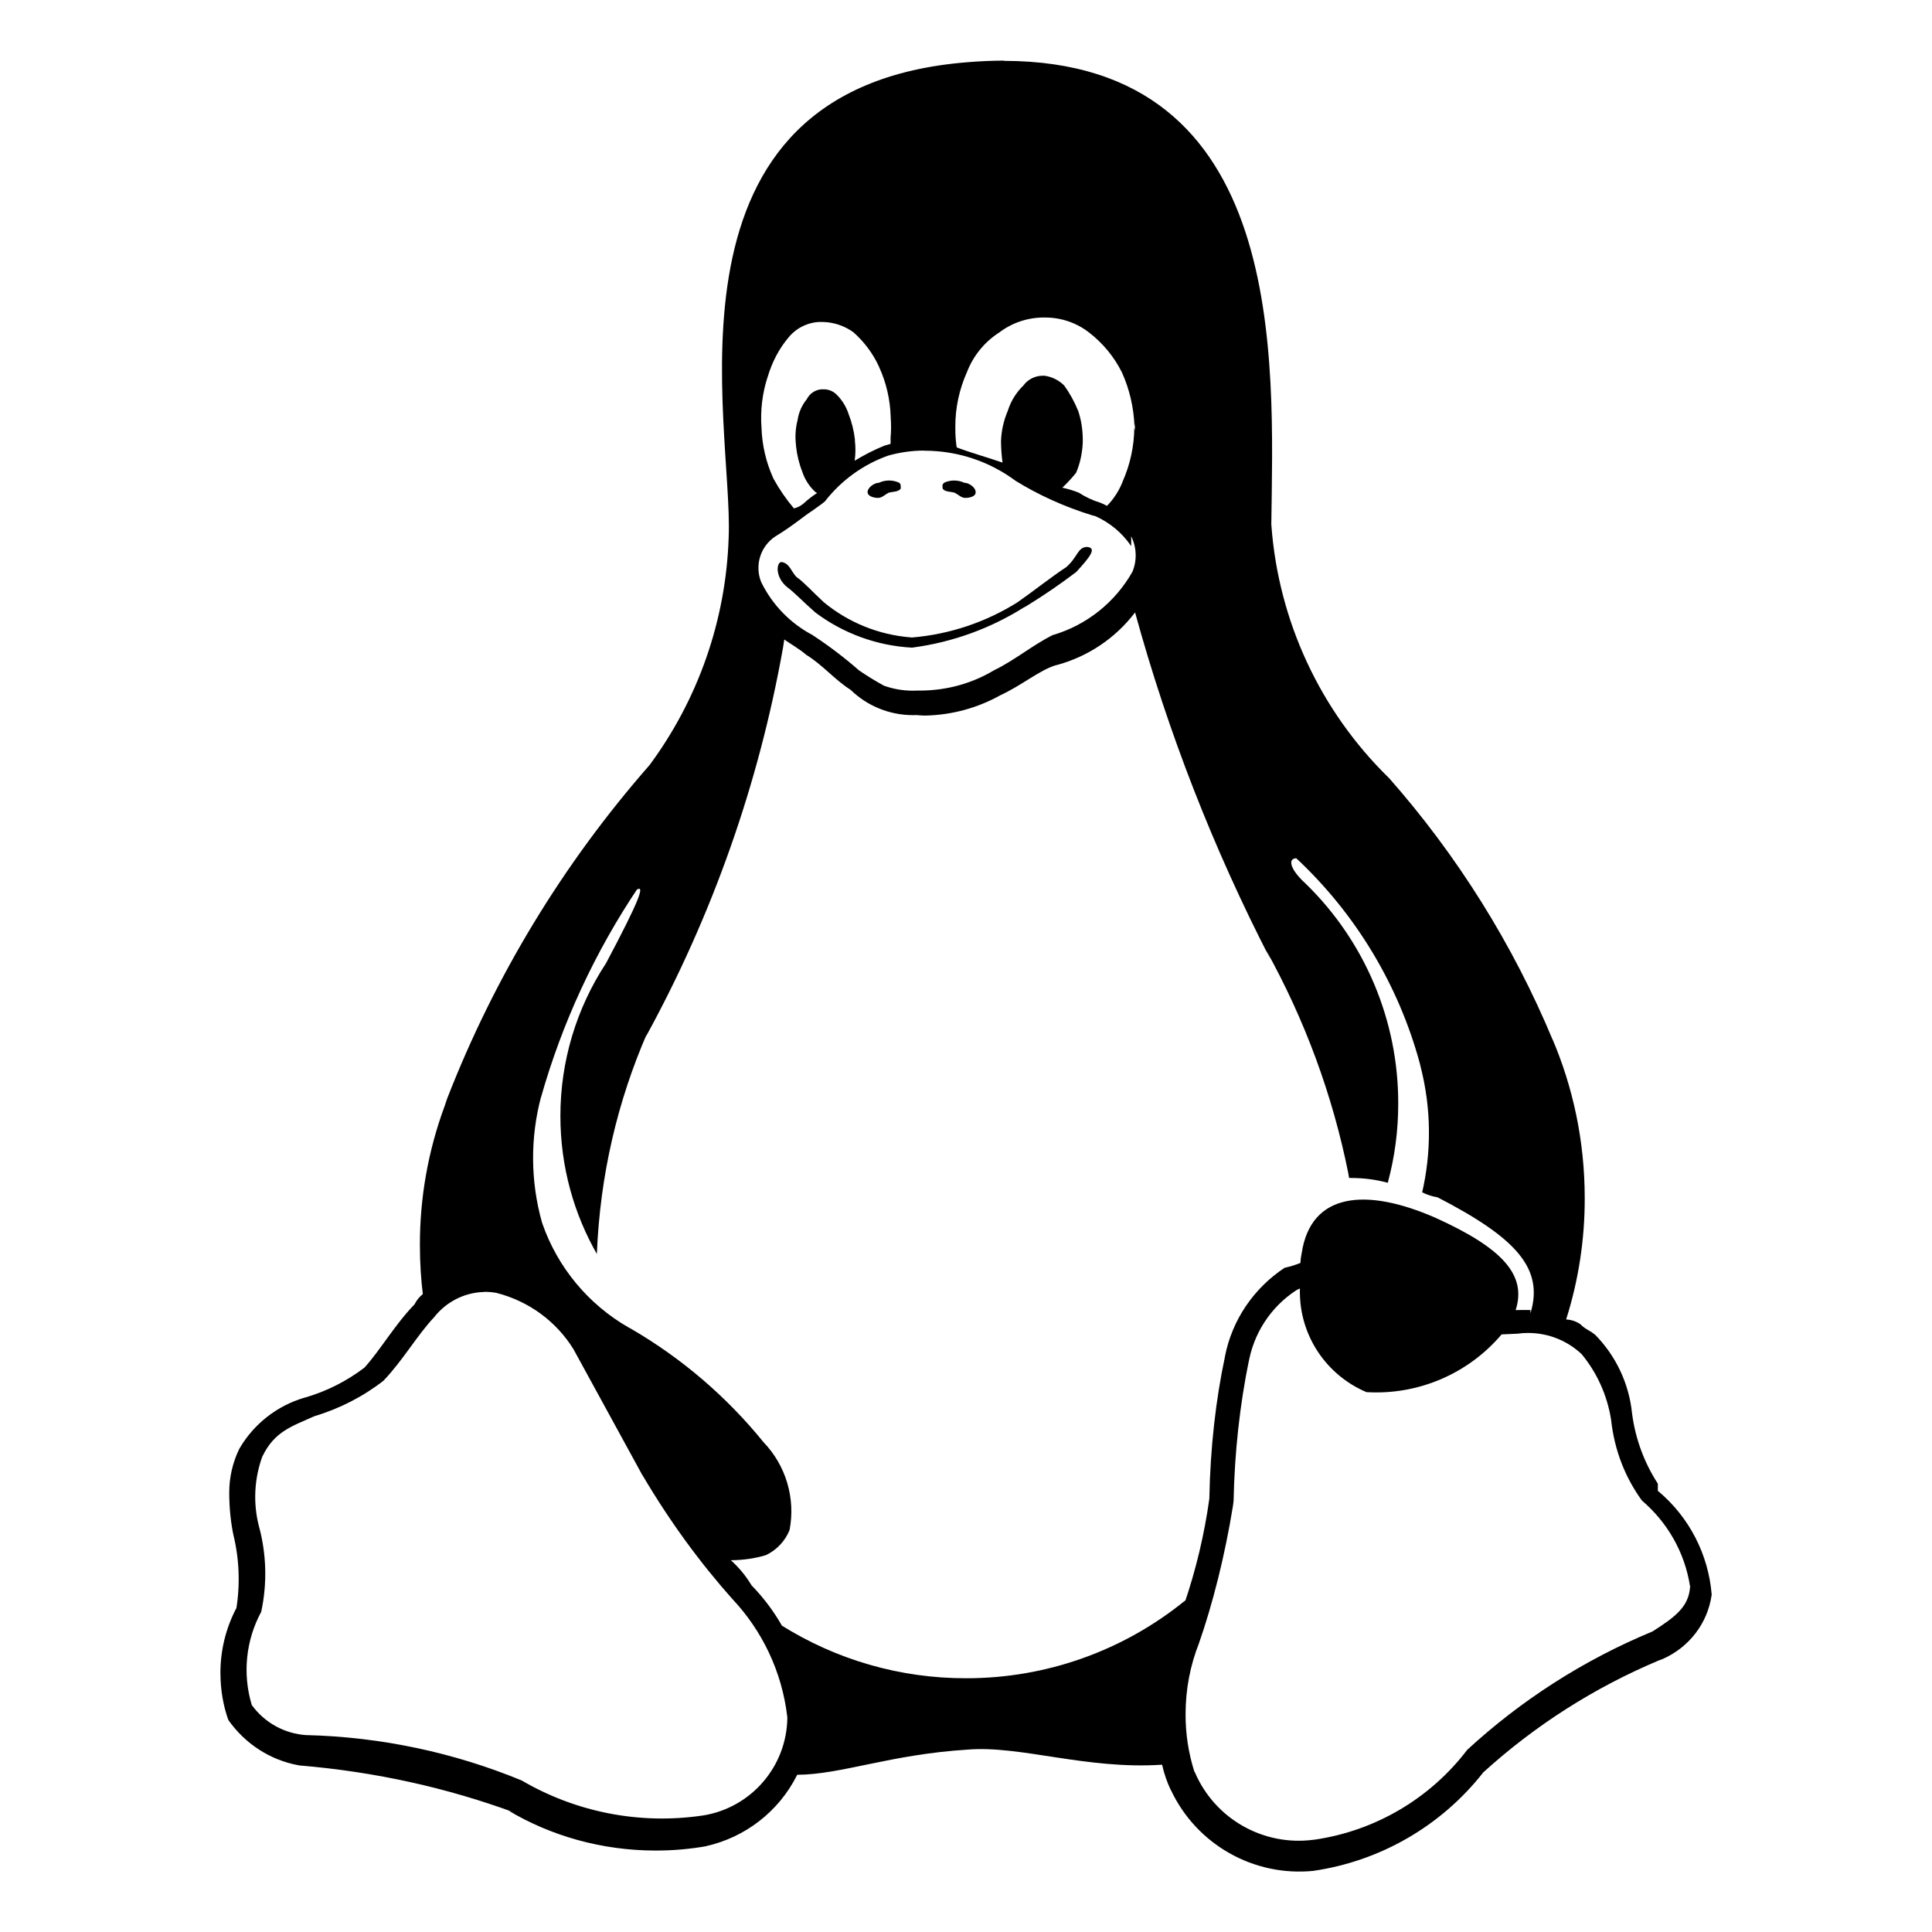
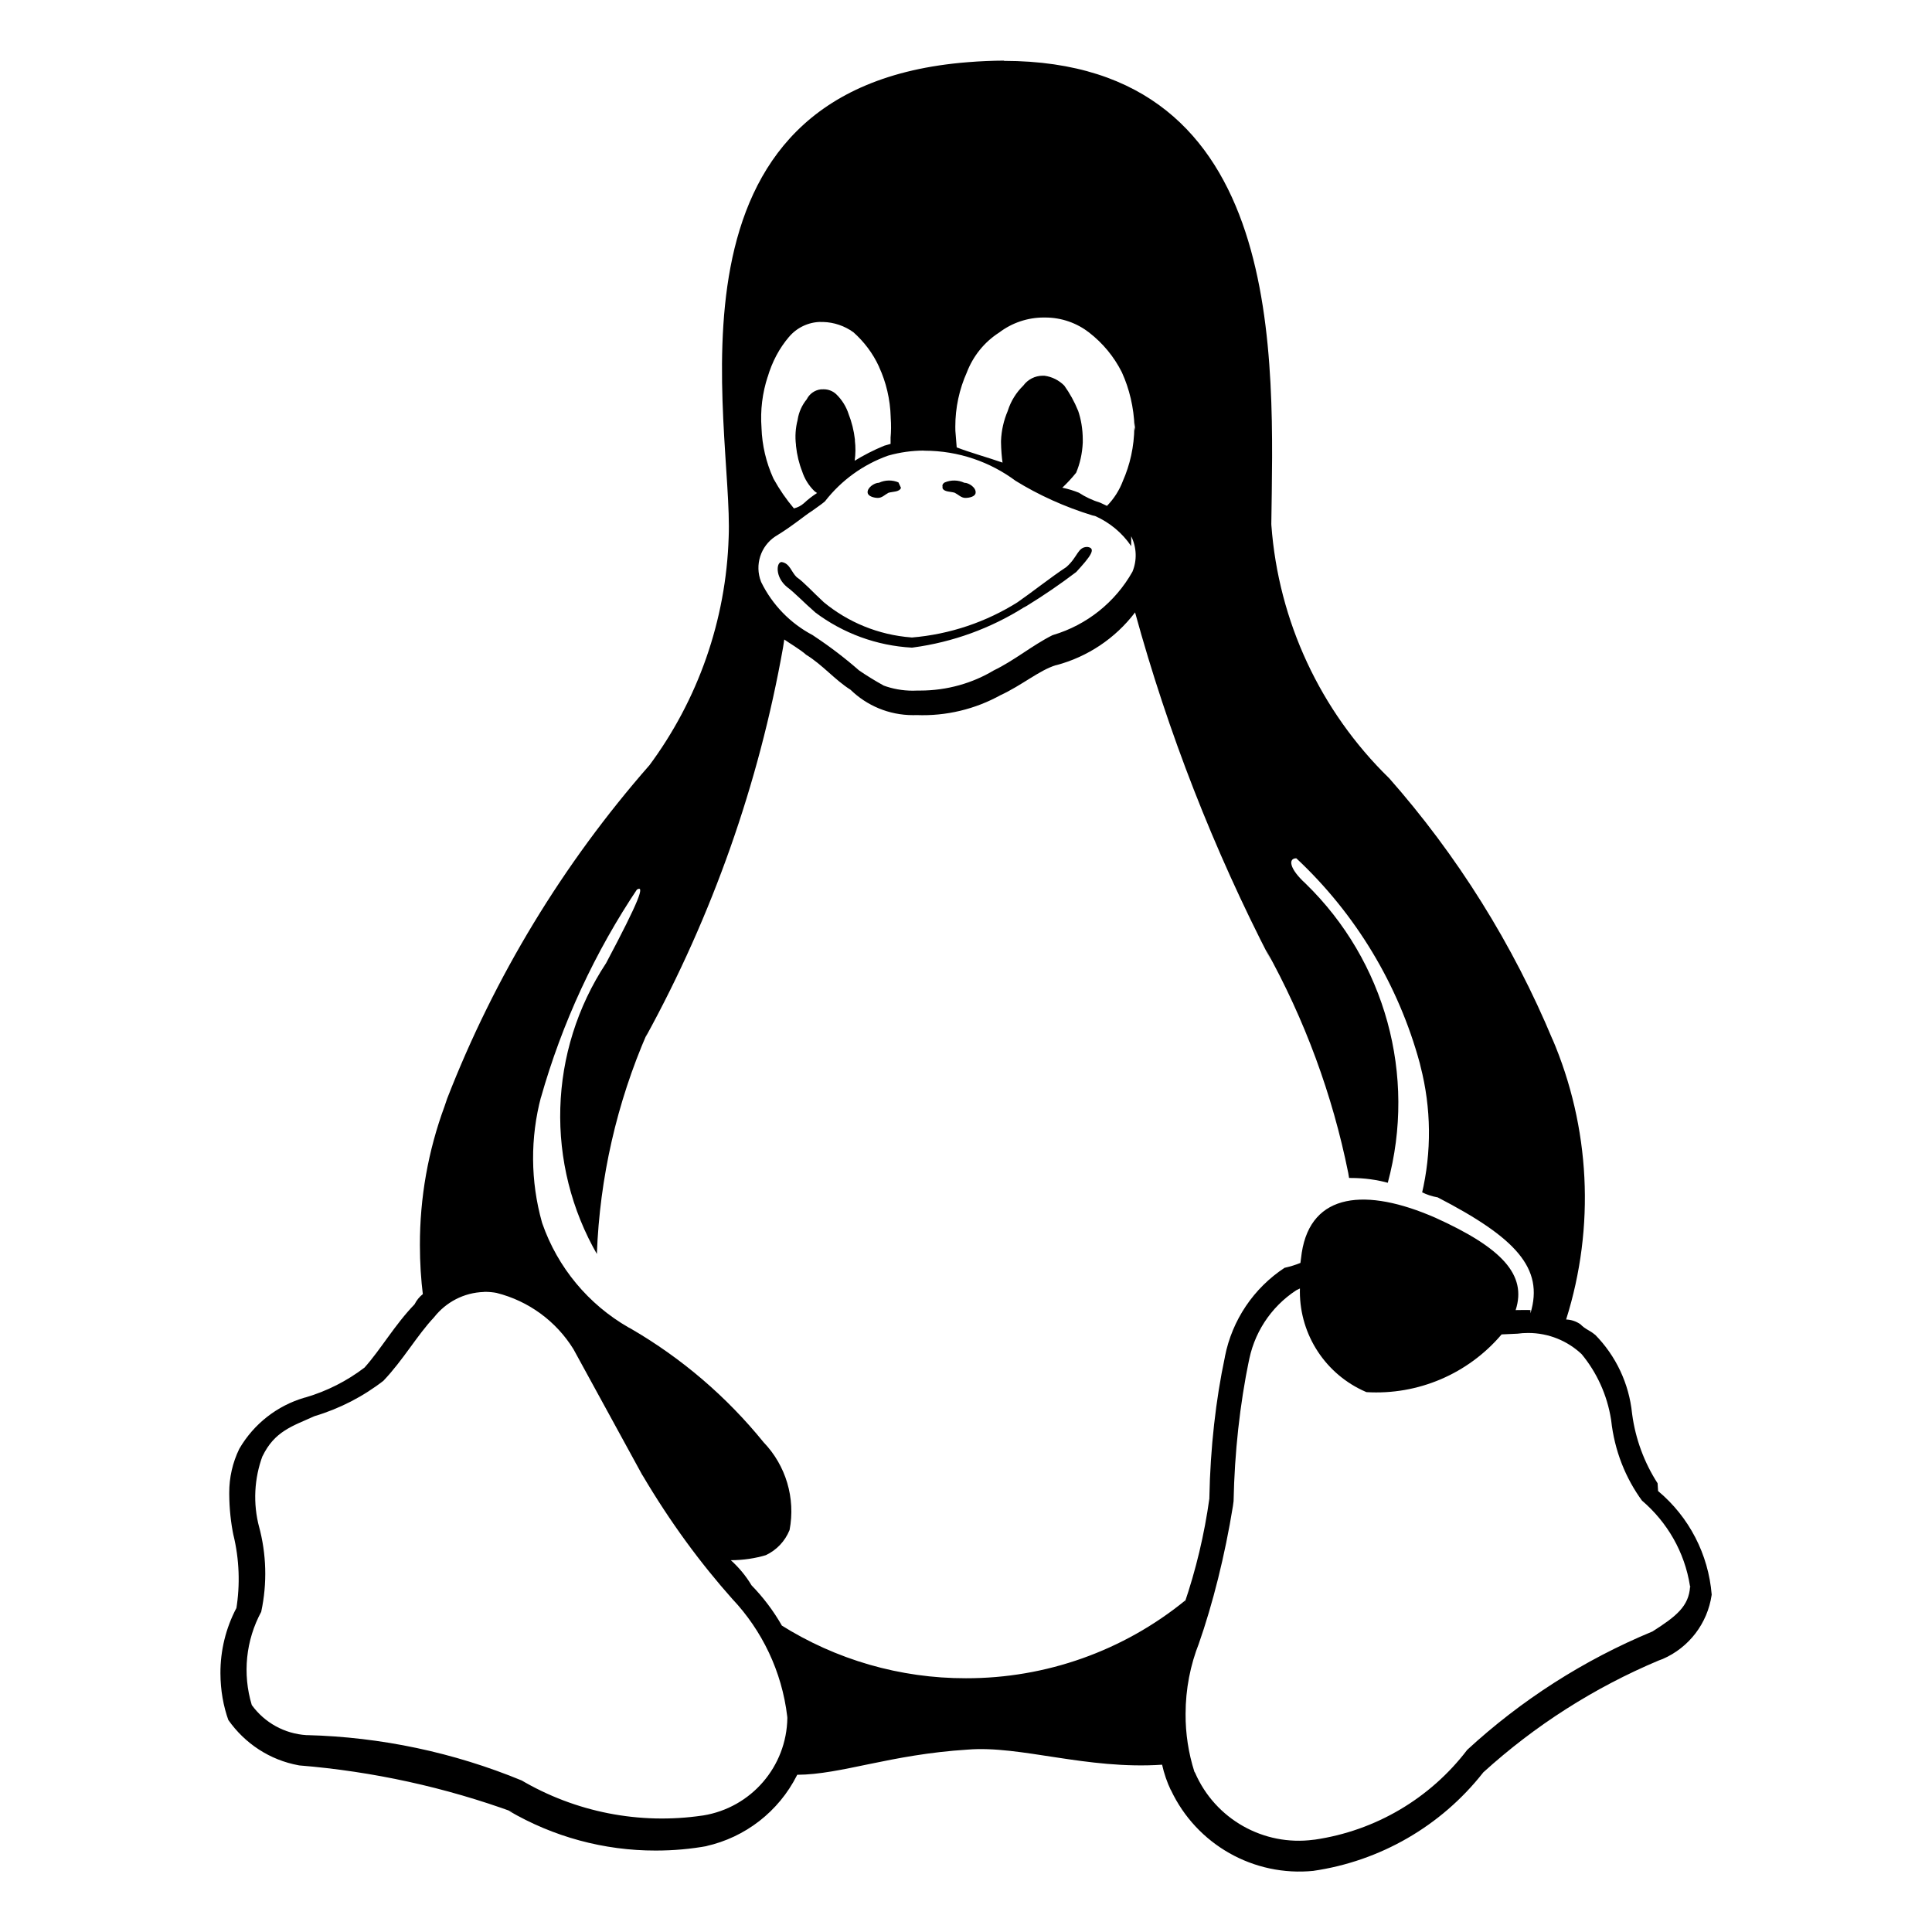
- <svg xmlns="http://www.w3.org/2000/svg" width="800" height="800" viewBox="0 0 32 32" fill="#000">
-   <path d="M14.923 8.08c-.025.072-.141.061-.207.082-.059.031-.107.085-.175.085-.062 0-.162-.025-.17-.085-.012-.082.11-.166.187-.166a.4.4 0 0 1 .326-.005l-.003-.001a.06.06 0 0 1 .038.055l-.001.008v.025h.004zm.688 0v-.027c-.008-.025.016-.052.036-.062a.4.4 0 0 1 .327.006l-.002-.001c.079 0 .2.084.187.169-.007.061-.106.082-.169.082-.069 0-.115-.054-.176-.085-.065-.023-.182-.01-.204-.081zm1.352 1.978a4.6 4.6 0 0 1-1.835.666l-.024.003a2.93 2.93 0 0 1-1.607-.588l.007.005c-.192-.167-.35-.335-.466-.419-.205-.167-.18-.416-.092-.416.136.02.161.167.249.25.12.082.269.25.45.416.397.328.899.541 1.45.583l.009.001a3.9 3.9 0 0 0 1.763-.592l-.016.01c.244-.169.556-.417.81-.584.195-.17.186-.334.349-.334.16.02.043.167-.184.415a10 10 0 0 1-.818.56l-.044.025zM8.017 21.397h.012q.104 0 .203.019l-.007-.001c.544.14.992.478 1.273.931l.005.009 1.137 2.079.004.004c.457.773.948 1.442 1.497 2.059l-.011-.013c.49.52.82 1.196.909 1.946l.002.016v.008a1.66 1.66 0 0 1-1.396 1.616l-.009.001a4.6 4.6 0 0 1-3.014-.592l.021.012a10 10 0 0 0-3.555-.752h-.015a1.21 1.21 0 0 1-.901-.496l-.002-.003a2.02 2.02 0 0 1 .159-1.548l-.005.011v-.005l.003-.004a3 3 0 0 0-.039-1.418l.005.021a1.96 1.96 0 0 1 .058-1.189l-.004.014c.2-.417.495-.5.862-.666a3.5 3.5 0 0 0 1.151-.593l-.008.006h.002v-.003c.32-.335.556-.751.835-1.047.195-.249.492-.41.827-.42h.002zm13.514-.061-.001.059c0 .743.449 1.381 1.091 1.658l.012.005a2.72 2.72 0 0 0 2.235-.952l.003-.004.264-.012q.081-.012.176-.012c.341 0 .652.132.883.348l-.001-.001.004.004c.249.301.422.673.487 1.082l.002.013c.055.505.238.96.517 1.34l-.005-.008c.416.356.705.85.793 1.411l.002.013.004-.009v.022l-.004-.015c-.019.327-.231.495-.622.744a10.4 10.4 0 0 0-3.077 1.968l.007-.006a3.88 3.88 0 0 1-2.523 1.486l-.021.002a1.87 1.87 0 0 1-1.963-1.11l-.005-.012-.006-.004a3.1 3.1 0 0 1-.146-.956c0-.416.079-.813.224-1.178l-.008.022c.234-.668.435-1.466.568-2.288l.011-.083q.025-1.216.258-2.35l-.014.083a1.8 1.8 0 0 1 .794-1.225l.007-.004.056-.027zM18.8 10.142a29.7 29.7 0 0 0 2.247 5.757l-.079-.167a12.8 12.8 0 0 1 1.363 3.695l.014.084h.031q.326 0 .627.084l-.017-.004a5 5 0 0 0 .173-1.316 5.07 5.07 0 0 0-1.533-3.639l-.001-.001c-.275-.25-.29-.419-.154-.419a7.25 7.25 0 0 1 2.045 3.394l.012.051a4.4 4.4 0 0 1 .021 2.117l.006-.03q.113.058.251.083l.006.001c1.29.667 1.766 1.172 1.537 1.921v-.054c-.075-.004-.15 0-.225 0h-.02c.189-.584-.227-1.031-1.331-1.53-1.143-.5-2.057-.42-2.212.581a1 1 0 0 0-.022.165v.003c-.073.03-.16.058-.25.078l-.011.002c-.508.336-.87.859-.989 1.469l-.002.014c-.148.695-.241 1.5-.256 2.323v.016a9.4 9.4 0 0 1-.418 1.753l.02-.066a5.73 5.73 0 0 1-3.634 1.29 5.73 5.73 0 0 1-3.073-.887l.024.014a3.3 3.3 0 0 0-.503-.667l.001.001a1.8 1.8 0 0 0-.342-.415l-.002-.001q.311-.001.596-.088l-.015.004a.78.78 0 0 0 .391-.412l.002-.005a1.65 1.65 0 0 0-.432-1.454l.001.001a8 8 0 0 0-2.196-1.88l-.038-.02a3.2 3.2 0 0 1-1.43-1.722l-.007-.022a3.95 3.95 0 0 1-.013-2.083l-.006.027a12.2 12.2 0 0 1 1.62-3.496l-.028.043c.134-.081.046.169-.51 1.217a4.6 4.6 0 0 0-.757 2.533c0 .84.224 1.627.616 2.306l-.012-.022c.052-1.309.345-2.537.834-3.659l-.025.065a21.1 21.1 0 0 0 2.275-6.452l.02-.131c.06.045.271.169.361.252.272.166.475.416.737.581.267.26.633.42 1.035.42l.063-.001h-.003q.073.007.137.008a2.66 2.66 0 0 0 1.259-.342l-.013.007c.362-.167.65-.417.925-.5h.006a2.42 2.42 0 0 0 1.3-.869zm-3.499-2.677h.009c.569 0 1.094.187 1.517.503l-.007-.005c.378.234.814.433 1.275.574l.04.01h.004c.246.11.449.281.594.494l.003.005v-.164a.71.71 0 0 1 .019.592l.002-.005a2.24 2.24 0 0 1-1.313 1.048l-.016.004v.002c-.335.169-.626.416-.968.581-.35.21-.771.334-1.222.334h-.045.002l-.074.002c-.174 0-.342-.031-.496-.089l.01.003a5 5 0 0 1-.417-.257l.014.01a7 7 0 0 0-.739-.565l-.026-.016v-.006h-.006a1.97 1.97 0 0 1-.852-.876l-.005-.012a.626.626 0 0 1 .239-.748l.002-.001c.28-.169.475-.339.604-.42.13-.092.179-.127.22-.164h.002v-.004a2.3 2.3 0 0 1 1.032-.746l.016-.005a2.2 2.2 0 0 1 .581-.081h.001zm-1.712-2.132h.045a.9.9 0 0 1 .501.17l-.002-.002c.179.159.325.352.425.57l.004.011c.113.245.183.53.191.83v.008a2 2 0 0 1-.003.34l.001-.008v.1c-.037.009-.07.022-.104.03a3.4 3.4 0 0 0-.505.258l.014-.008a1.3 1.3 0 0 0 .003-.34l.001.006v-.019a1.7 1.7 0 0 0-.107-.428l.004.011a.8.8 0 0 0-.207-.333.3.3 0 0 0-.209-.081l-.021.001h.001-.026a.3.3 0 0 0-.232.163l-.001.002a.7.7 0 0 0-.15.334v.004a1.1 1.1 0 0 0-.028.418v-.005.019q.025.23.104.428l-.004-.011a.8.8 0 0 0 .207.335.2.2 0 0 0 .042.03h.001a1.5 1.5 0 0 0-.221.171l.001-.001q-.069.061-.161.084l-.003.001a3 3 0 0 1-.335-.486l-.008-.016a2.2 2.2 0 0 1-.194-.83v-.004a2.2 2.2 0 0 1 .104-.851l-.004.016q.113-.386.356-.671l-.002.003a.7.7 0 0 1 .522-.25h.001zm3.702-.074h.02c.275 0 .527.093.729.249l-.003-.002c.229.177.413.4.542.655l.005.011c.121.266.196.575.207.901v.004c0-.025.007-.05.007-.075v.131l-.005-.026-.005-.03c-.003.32-.071.622-.193.897l.006-.014a1.2 1.2 0 0 1-.266.419 1 1 0 0 0-.104-.05l-.006-.002a1.4 1.4 0 0 1-.36-.169l.005.003a1.6 1.6 0 0 0-.264-.081l-.011-.002q.121-.114.225-.243l.004-.005c.063-.148.102-.319.11-.499v-.053q-.001-.256-.08-.485l.003.011a2 2 0 0 0-.232-.421l.004.005a.57.57 0 0 0-.331-.165h-.027a.4.4 0 0 0-.322.164l-.001.001a1 1 0 0 0-.254.41l-.002.007a1.4 1.4 0 0 0-.112.496v.027q.003.18.027.349l-.002-.015c-.241-.084-.547-.169-.759-.252a2 2 0 0 1-.022-.247v-.028l-.001-.066a2.2 2.2 0 0 1 .194-.908l-.006.014c.106-.279.293-.508.532-.663l.005-.003a1.22 1.22 0 0 1 .742-.25zm-.661-4.255q-.291.001-.6.026c-5.281.416-3.88 6.007-3.961 7.87a6.7 6.7 0 0 1-1.325 3.792l.013-.018a18.6 18.6 0 0 0-3.351 5.523l-.043.127a6.6 6.6 0 0 0-.408 2.302q0 .428.052.841l-.003-.033a.5.5 0 0 0-.136.166l-.001.003c-.325.335-.562.75-.829 1.048a3 3 0 0 1-.975.494l-.021.005a1.85 1.85 0 0 0-1.075.841L3.962 24a1.65 1.65 0 0 0-.165.725v.029-.001q.003.357.073.693l-.004-.023a3.1 3.1 0 0 1 .047 1.23l.002-.018a2.3 2.3 0 0 0-.264 1.08q.002.419.137.791l-.005-.016c.273.388.686.662 1.164.749l.011.002c1.274.107 2.451.373 3.561.78l-.094-.03c.698.415 1.539.66 2.436.66q.442 0 .862-.077l-.029.004a2.23 2.23 0 0 0 1.504-1.169l.006-.013c.734-.004 1.537-.336 2.824-.417.873-.072 1.967.334 3.22.25a2 2 0 0 0 .148.429l-.006-.013.004.004a2.35 2.35 0 0 0 2.364 1.338l-.01.001a4.38 4.38 0 0 0 2.813-1.623l.007-.009a10.2 10.2 0 0 1 2.905-1.853l.067-.025c.432-.191.742-.585.81-1.059l.001-.007a2.5 2.5 0 0 0-.888-1.716l-.004-.003v-.121l-.004-.004a2.8 2.8 0 0 1-.421-1.142l-.002-.015a2.17 2.17 0 0 0-.615-1.307h-.004c-.074-.067-.154-.084-.235-.169a.44.44 0 0 0-.237-.08h-.001a6.6 6.6 0 0 0 .308-2.013c0-.94-.193-1.835-.541-2.647l.017.044a15.7 15.7 0 0 0-2.732-4.369l.014.017A6.52 6.52 0 0 1 21.058 8.7l-.001-.021c.033-2.689.295-7.664-4.429-7.671z" />
+ <svg xmlns="http://www.w3.org/2000/svg" width="800" height="800" fill="#000" viewBox="0 0 32 32">
+   <path d="M14.923 8.08c-.025.072-.141.061-.207.082-.059.031-.107.085-.175.085-.062 0-.162-.025-.17-.085-.012-.082.11-.166.187-.166a.4.4 0 0 1 .326-.005l-.003-.001.041.088ZM15.611 8.08v-.027c-.008-.025.016-.052.036-.062a.4.4 0 0 1 .327.006l-.002-.001c.079 0 .2.084.187.169-.007.061-.106.082-.169.082-.069 0-.115-.054-.176-.085-.065-.023-.182-.01-.204-.081ZM16.963 10.058a4.6 4.6 0 0 1-1.835.666l-.024.003a2.93 2.93 0 0 1-1.607-.588l.007.005c-.192-.167-.35-.335-.466-.419-.205-.167-.18-.416-.092-.416.136.02.161.167.249.25.12.082.269.25.45.416.397.328.899.541 1.45.583l.009.001a3.9 3.9 0 0 0 1.763-.592l-.016.01c.244-.169.556-.417.81-.584.195-.17.186-.334.349-.334.16.02.043.167-.184.415a10 10 0 0 1-.818.56l-.044.025ZM8.017 21.397h.012q.104 0 .203.019l-.007-.001a2.1 2.1 0 0 1 1.273.931l1.142 2.088.004.004c.457.773.948 1.442 1.497 2.059l-.011-.013c.49.52.82 1.196.909 1.946l.002.024a1.66 1.66 0 0 1-1.396 1.616l-.009.001a4.6 4.6 0 0 1-3.014-.592l.021.012a10 10 0 0 0-3.555-.752h-.015a1.21 1.21 0 0 1-.901-.496l-.002-.003a2.02 2.02 0 0 1 .159-1.548l-.005.011.003-.009a3 3 0 0 0-.039-1.418l.005.021a1.96 1.96 0 0 1 .058-1.189l-.004.014c.2-.417.495-.5.862-.666a3.5 3.5 0 0 0 1.151-.593l-.008.006.002-.003c.32-.335.556-.751.835-1.047.195-.249.492-.41.827-.42h.002Zm13.514-.061-.001.059a1.81 1.81 0 0 0 1.091 1.658l.012.005a2.72 2.72 0 0 0 2.235-.952l.003-.004.264-.012q.081-.012.176-.012c.341 0 .652.132.883.348l-.001-.001.004.004c.249.301.422.673.487 1.082l.002.013c.055.505.238.96.517 1.34l-.005-.008c.416.356.705.85.793 1.411l.002.013.004-.009v.022l-.004-.015c-.019.327-.231.495-.622.744a10.4 10.4 0 0 0-3.077 1.968l.007-.006a3.88 3.88 0 0 1-2.523 1.486l-.021.002a1.87 1.87 0 0 1-1.963-1.11l-.011-.016a3.1 3.1 0 0 1-.146-.956c0-.416.079-.813.224-1.178l-.008.022c.234-.668.435-1.466.568-2.288l.011-.083q.025-1.216.258-2.35l-.014.083a1.8 1.8 0 0 1 .794-1.225l.063-.031ZM18.8 10.142a29.7 29.7 0 0 0 2.247 5.757l-.079-.167a12.8 12.8 0 0 1 1.363 3.695l.014.084h.031q.326 0 .627.084l-.017-.004a5.07 5.07 0 0 0-1.36-4.955l-.001-.001c-.275-.25-.29-.419-.154-.419a7.25 7.25 0 0 1 2.045 3.394l.012.051a4.4 4.4 0 0 1 .021 2.117l.006-.03q.113.058.251.083l.006.001c1.29.667 1.766 1.172 1.537 1.921v-.054c-.075-.004-.15 0-.225 0h-.02c.189-.584-.227-1.031-1.331-1.53-1.143-.5-2.057-.42-2.212.581l-.022.168a1.6 1.6 0 0 1-.25.078l-.011.002a2.29 2.29 0 0 0-.989 1.469l-.002.014c-.148.695-.241 1.5-.256 2.323v.016a9.4 9.4 0 0 1-.418 1.753l.02-.066a5.73 5.73 0 0 1-3.634 1.29 5.73 5.73 0 0 1-3.073-.887l.024.014a3.3 3.3 0 0 0-.503-.667l.001.001a1.8 1.8 0 0 0-.342-.415l-.002-.001q.311-.001.596-.088l-.015.004a.78.78 0 0 0 .391-.412l.002-.005a1.65 1.65 0 0 0-.432-1.454l.001.001a8 8 0 0 0-2.196-1.88l-.038-.02a3.2 3.2 0 0 1-1.43-1.722l-.007-.022a3.95 3.95 0 0 1-.013-2.083l-.006.027a12.2 12.2 0 0 1 1.62-3.496l-.028.043c.134-.081.046.169-.51 1.217a4.6 4.6 0 0 0-.141 4.839l-.012-.022a10.1 10.1 0 0 1 .834-3.659l-.025.065a21.1 21.1 0 0 0 2.275-6.452l.02-.131c.06.045.271.169.361.252.272.166.475.416.737.581.267.26.633.42 1.035.42l.063-.001h-.003a2.66 2.66 0 0 0 1.396-.334l-.013.007c.362-.167.65-.417.925-.5h.006a2.42 2.42 0 0 0 1.3-.869ZM15.301 7.465h.009c.569 0 1.094.187 1.517.503l-.007-.005c.378.234.814.433 1.275.574l.044.01c.246.11.449.281.594.494l.003.005v-.164a.71.71 0 0 1 .019.592l.002-.005a2.24 2.24 0 0 1-1.313 1.048l-.016.006c-.335.169-.626.416-.968.581-.35.21-.771.334-1.222.334h-.045.002l-.074.002c-.174 0-.342-.031-.496-.089l.01.003a5 5 0 0 1-.417-.257l.014.01a7 7 0 0 0-.739-.565l-.032-.022a1.97 1.97 0 0 1-.852-.876l-.005-.012a.626.626 0 0 1 .239-.748l.002-.001c.28-.169.475-.339.604-.42.13-.092.179-.127.22-.164l.002-.004a2.3 2.3 0 0 1 1.032-.746l.016-.005a2.2 2.2 0 0 1 .581-.081ZM13.589 5.333h.045a.9.9 0 0 1 .501.17l-.002-.002c.179.159.325.352.425.57l.004.011c.113.245.183.53.191.83v.008a2 2 0 0 1-.003.34l.001-.008v.1c-.037.009-.07.022-.104.03a3.4 3.4 0 0 0-.505.258l.014-.008a1.3 1.3 0 0 0 .003-.34l.001.006v-.019a1.7 1.7 0 0 0-.107-.428l.004.011a.8.8 0 0 0-.207-.333.3.3 0 0 0-.209-.081l-.046.001a.3.3 0 0 0-.232.163l-.001.002a.7.7 0 0 0-.15.334v.004a1.1 1.1 0 0 0-.028.418v-.005.019q.025.23.104.428l-.004-.011a.8.8 0 0 0 .207.335l.042.03a1.5 1.5 0 0 0-.22.171l.001-.001q-.069.061-.161.084l-.003.001a3 3 0 0 1-.335-.486l-.008-.016a2.2 2.2 0 0 1-.194-.83v-.004a2.2 2.2 0 0 1 .104-.851l-.004.016q.113-.386.356-.671l-.002.003a.7.7 0 0 1 .522-.25ZM17.291 5.259h.02c.275 0 .527.093.729.249l-.003-.002c.229.177.413.4.542.655l.005.011c.121.266.196.575.207.901v.004c0-.025.007-.05.007-.075v.131l-.01-.056c-.003.32-.071.622-.193.897l.006-.014a1.2 1.2 0 0 1-.266.419l-.11-.052a1.4 1.4 0 0 1-.36-.169l.005.003a1.6 1.6 0 0 0-.264-.081l-.011-.002q.121-.114.225-.243l.004-.005c.063-.148.102-.319.11-.499v-.053q-.001-.256-.08-.485l.003.011a2 2 0 0 0-.232-.421l.004.005a.57.57 0 0 0-.331-.165h-.027a.4.4 0 0 0-.322.164l-.001.001a1 1 0 0 0-.254.41l-.002.007a1.4 1.4 0 0 0-.112.496v.027q.003.18.027.349l-.002-.015c-.241-.084-.547-.169-.759-.252l-.022-.275-.001-.066a2.2 2.2 0 0 1 .194-.908l-.006.014c.106-.279.293-.508.532-.663l.005-.003a1.22 1.22 0 0 1 .742-.25ZM16.63 1.004q-.291.001-.6.026c-5.281.416-3.88 6.007-3.961 7.87a6.7 6.7 0 0 1-1.325 3.792l.013-.018a18.6 18.6 0 0 0-3.351 5.523l-.043.127a6.6 6.6 0 0 0-.408 2.302q0 .428.052.841l-.003-.033a.5.5 0 0 0-.136.166l-.001.003c-.325.335-.562.75-.829 1.048a3 3 0 0 1-.975.494l-.021.005a1.85 1.85 0 0 0-1.075.841L3.962 24a1.65 1.65 0 0 0-.165.725v.029-.001q.003.357.073.693l-.004-.023a3.1 3.1 0 0 1 .047 1.23l.002-.018a2.3 2.3 0 0 0-.264 1.08q.002.419.137.791l-.005-.016c.273.388.686.662 1.164.749l.011.002a13.6 13.6 0 0 1 3.561.78l-.094-.03a4.8 4.8 0 0 0 2.436.66q.442 0 .862-.077l-.029.004a2.23 2.23 0 0 0 1.504-1.169l.006-.013c.734-.004 1.537-.336 2.824-.417.873-.072 1.967.334 3.22.25a2 2 0 0 0 .148.429l-.006-.013.004.004a2.35 2.35 0 0 0 2.364 1.338l-.01.001a4.38 4.38 0 0 0 2.813-1.623l.007-.009a10.2 10.2 0 0 1 2.905-1.853l.067-.025a1.37 1.37 0 0 0 .81-1.059l.001-.007a2.5 2.5 0 0 0-.888-1.716l-.008-.128a2.8 2.8 0 0 1-.421-1.142l-.002-.015a2.17 2.17 0 0 0-.615-1.307h-.004c-.074-.067-.154-.084-.235-.169a.44.44 0 0 0-.237-.08h-.001a6.7 6.7 0 0 0-.233-4.66l.017.044a15.7 15.7 0 0 0-2.732-4.369l.014.017A6.52 6.52 0 0 1 21.058 8.7l-.001-.021c.033-2.689.295-7.664-4.429-7.671Z" />
</svg>
